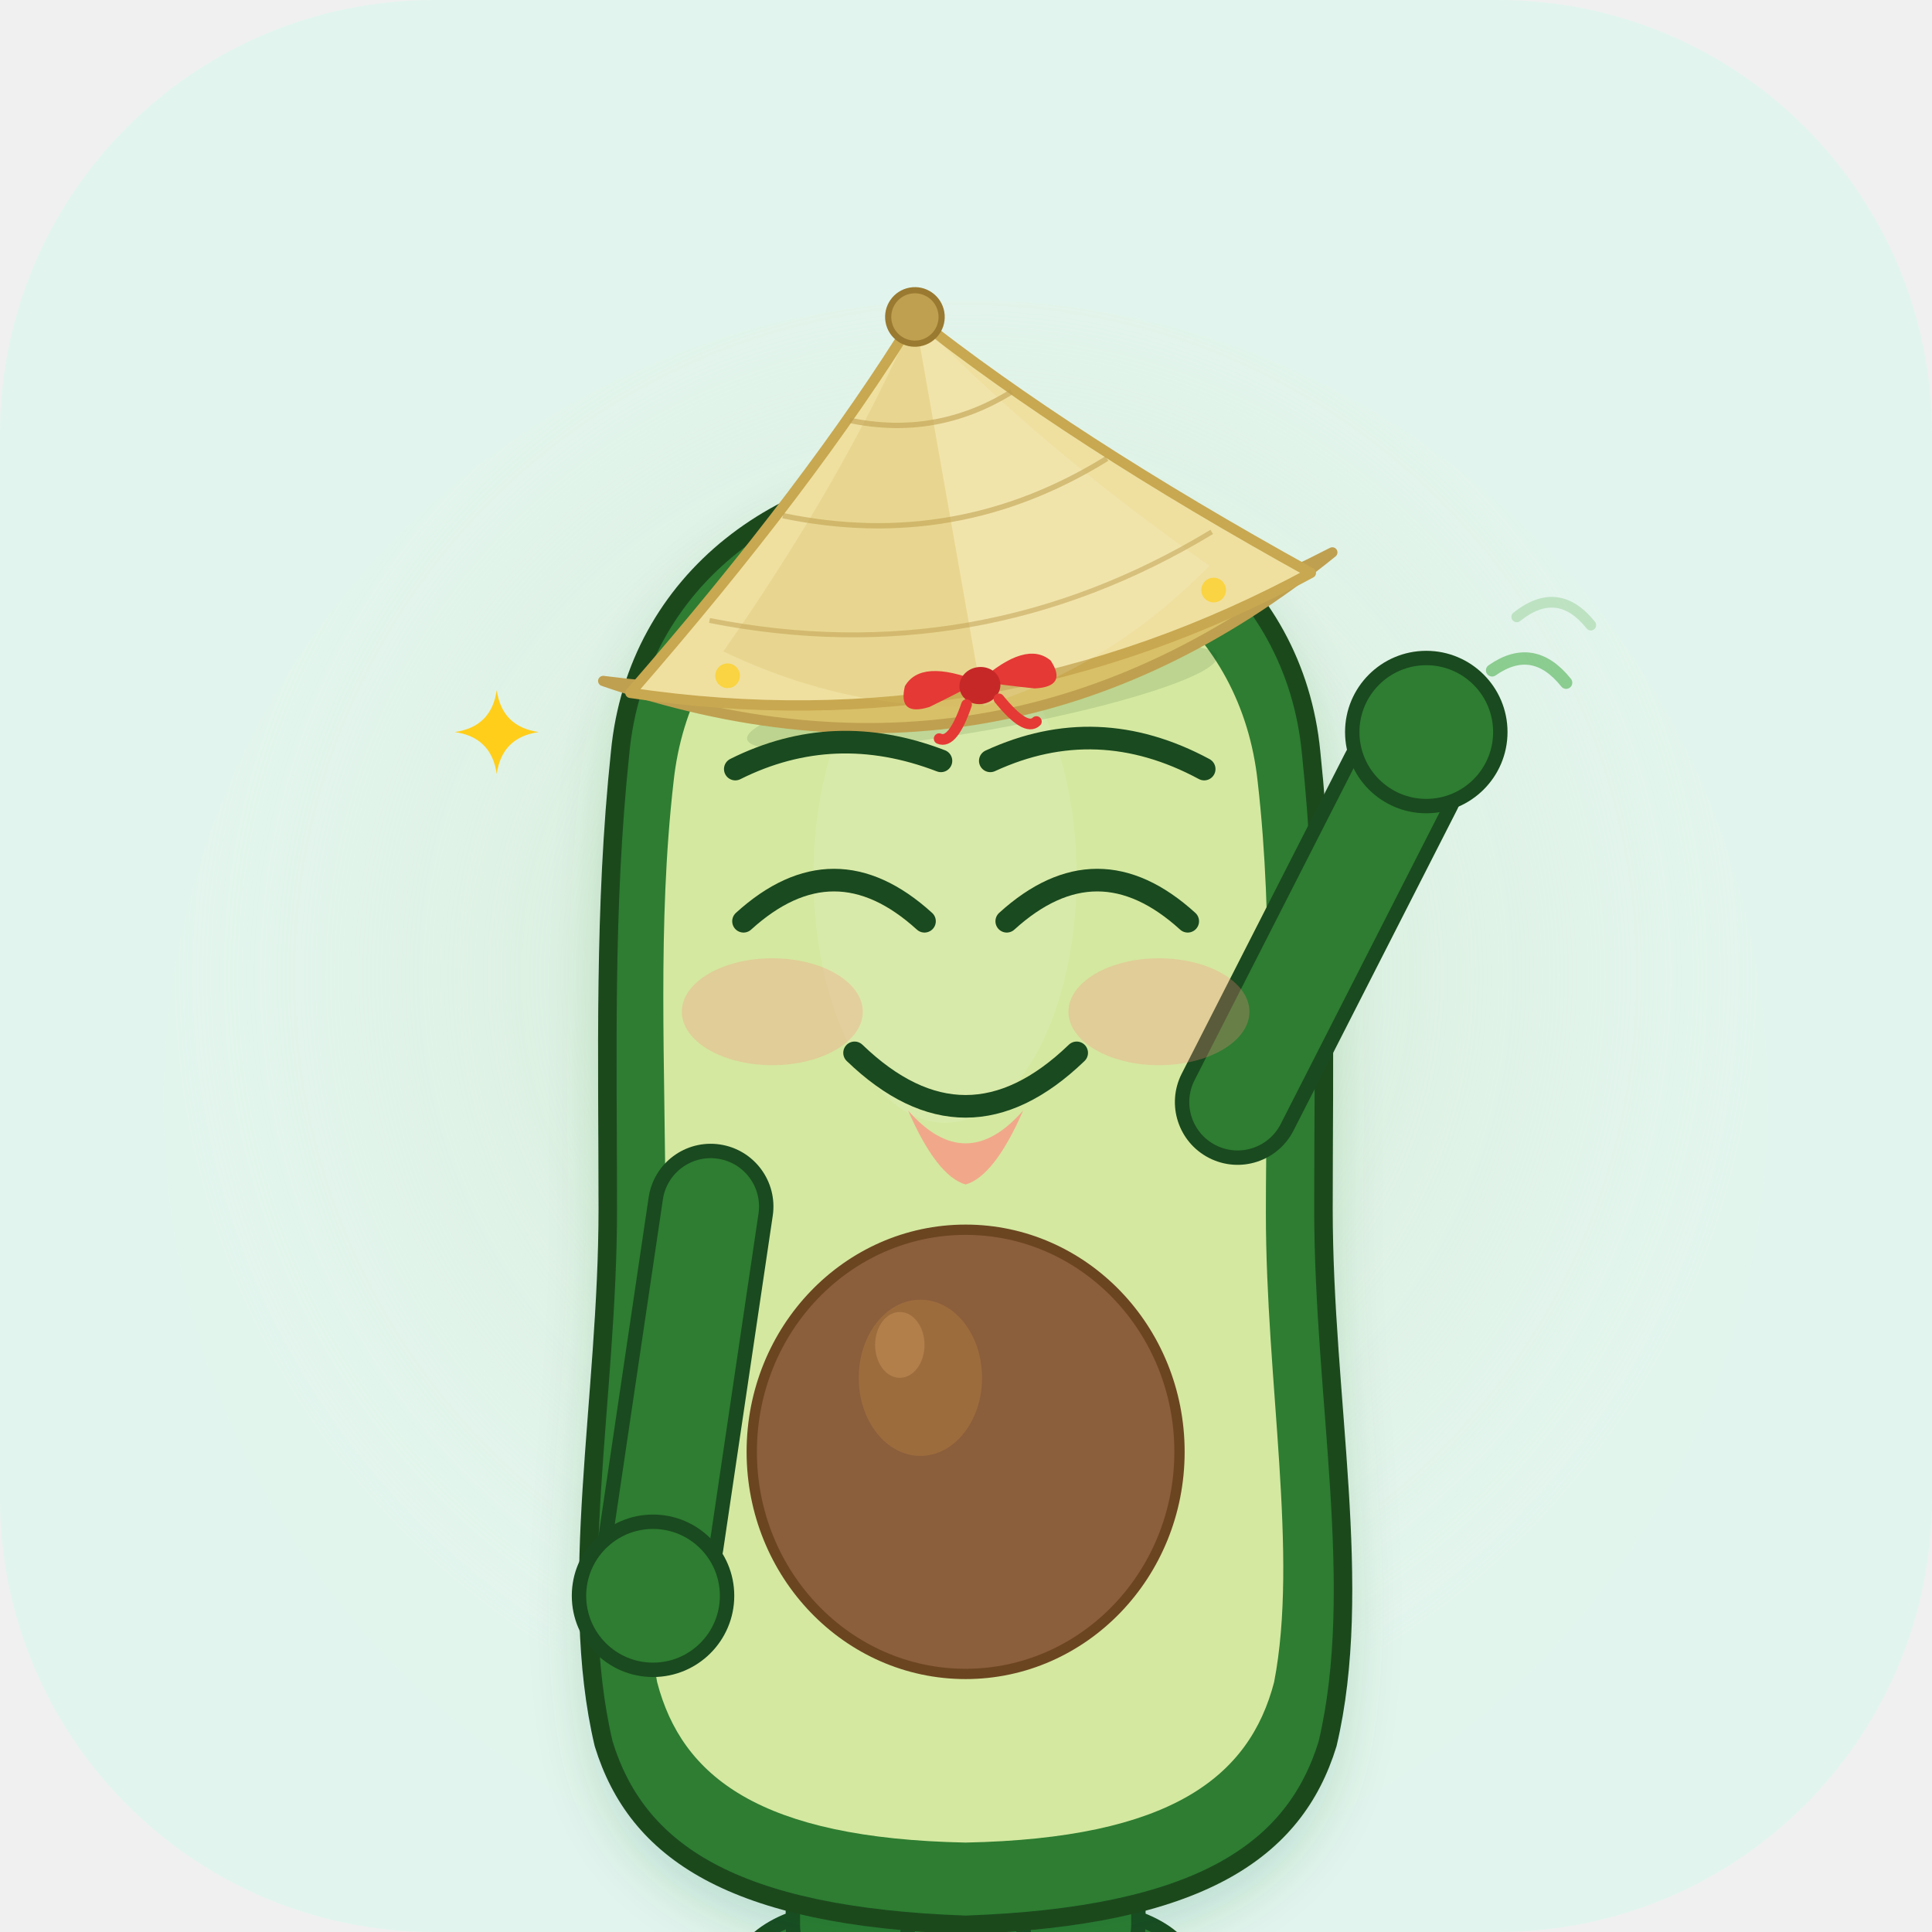
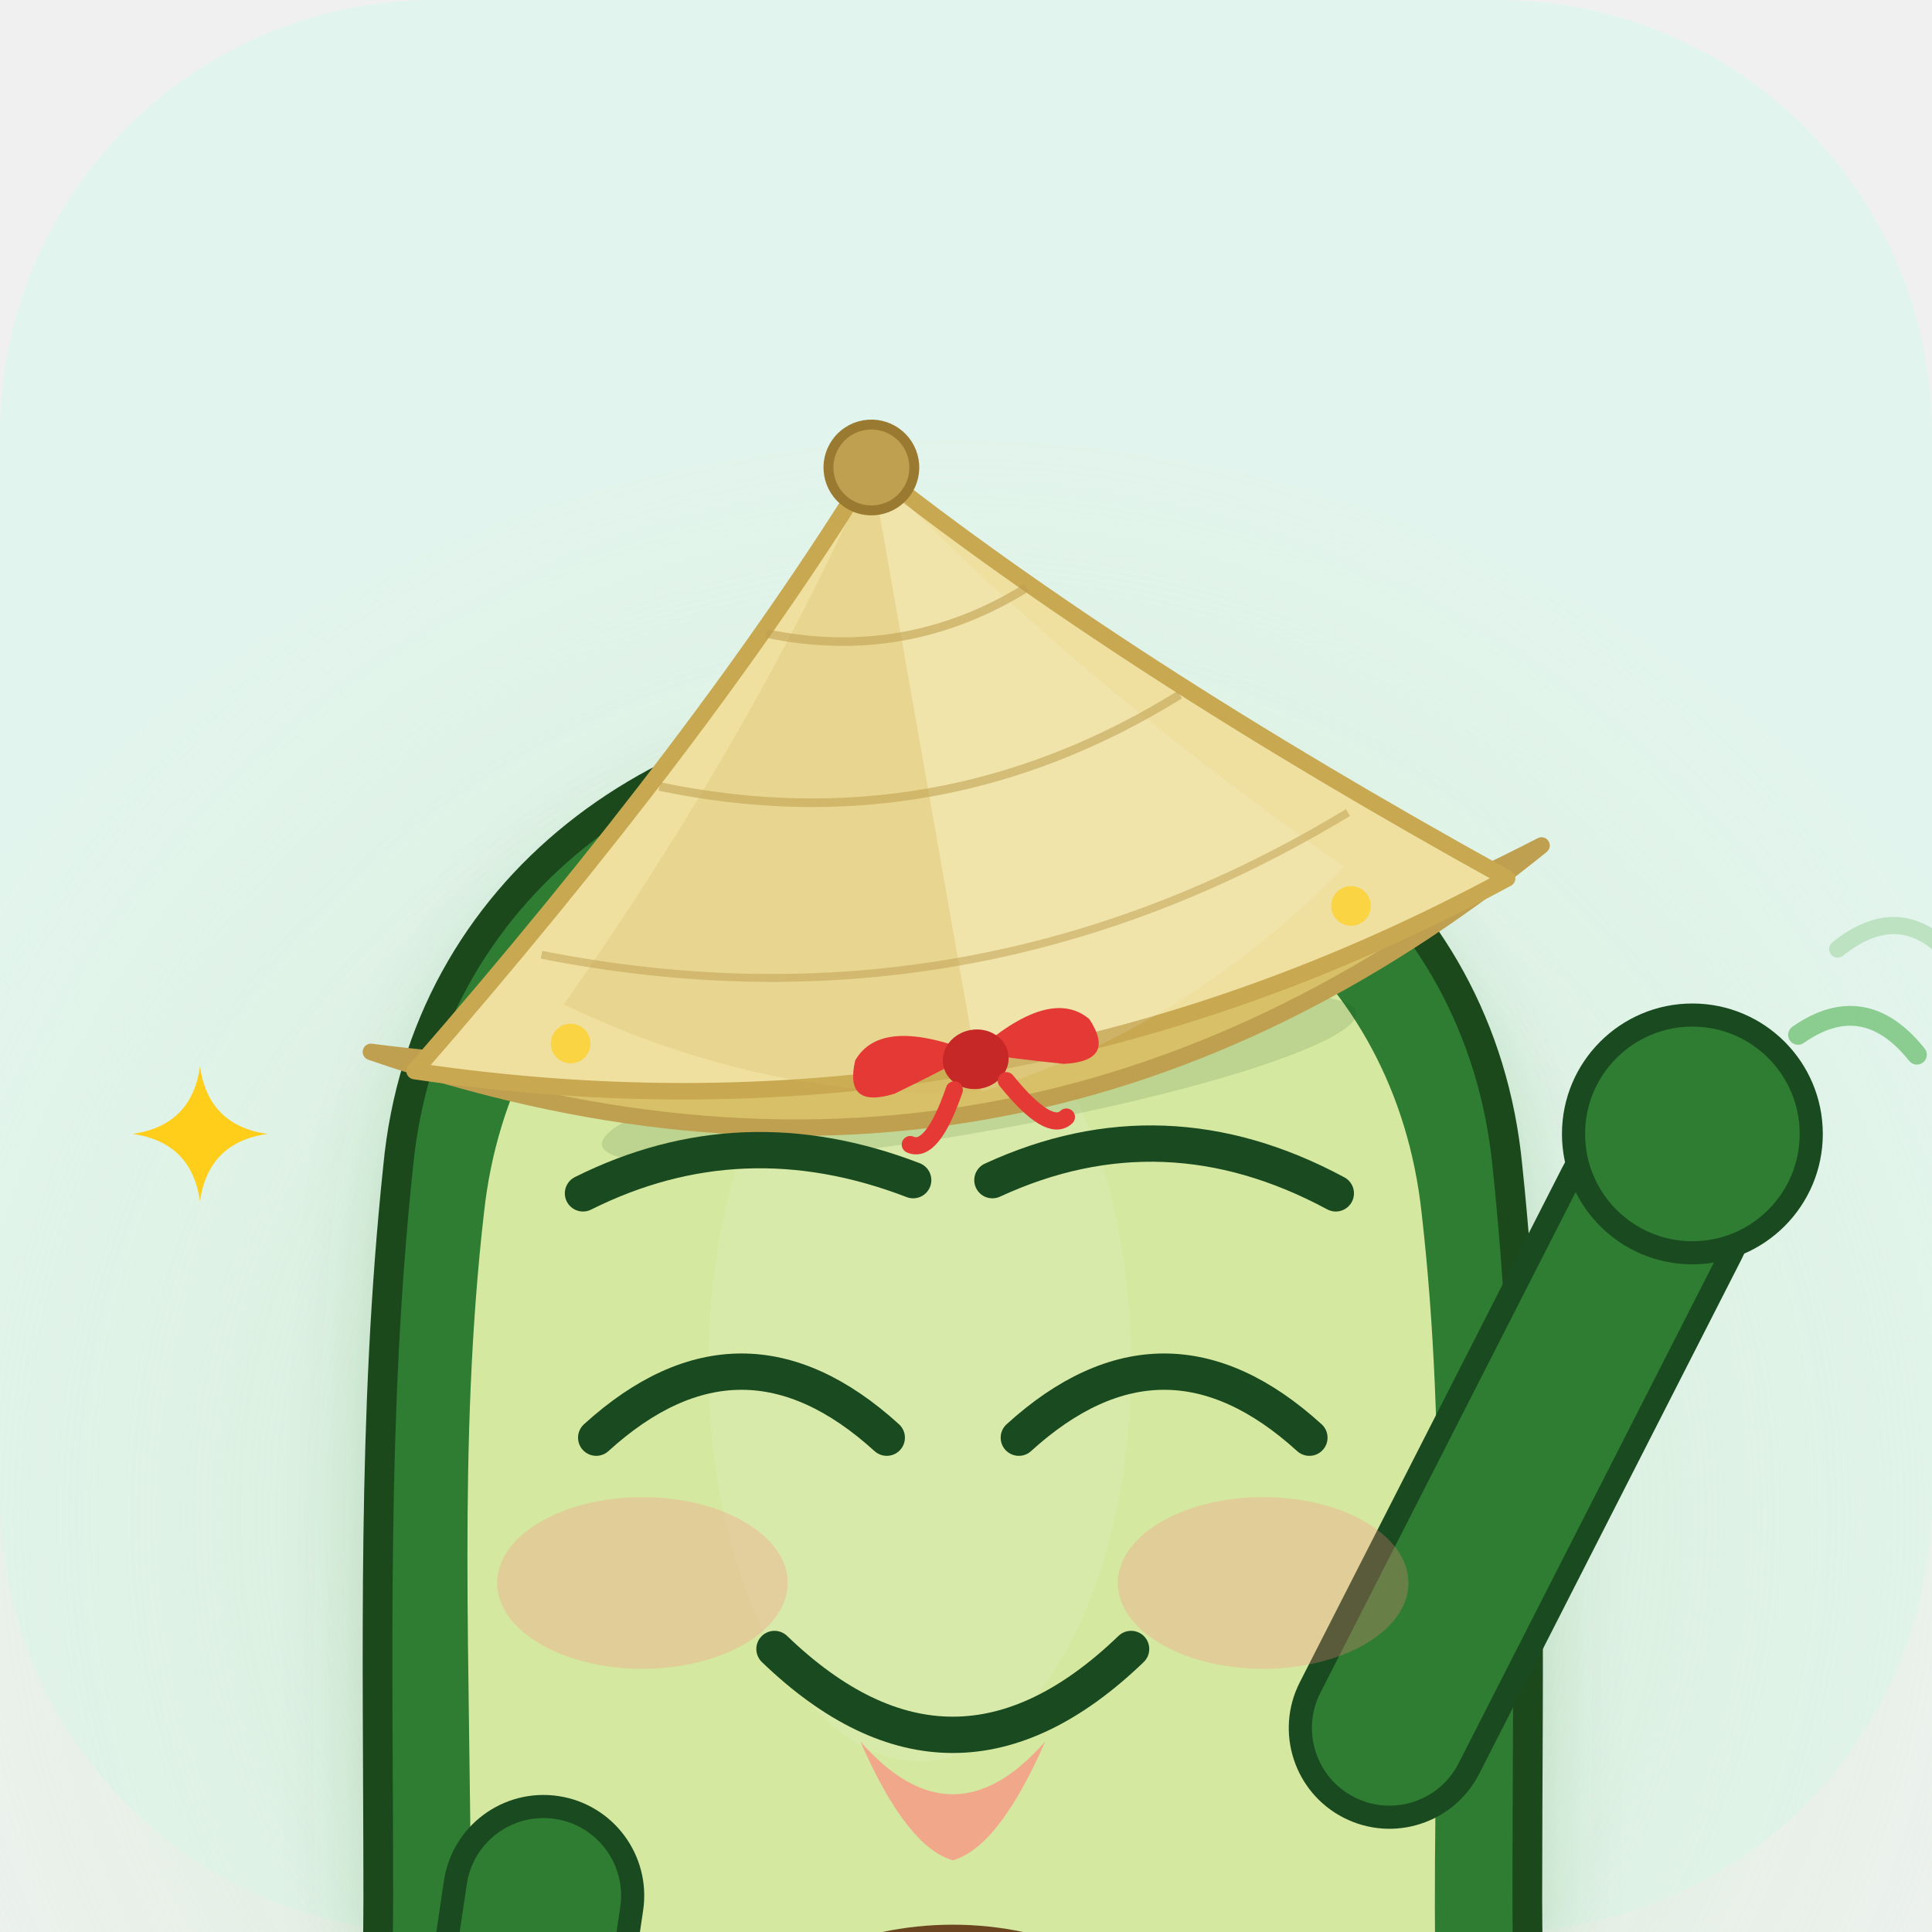
<svg xmlns="http://www.w3.org/2000/svg" width="1024" height="1024" viewBox="0 0 1024 1024">
  <defs>
    <radialGradient id="auraBg" cx="50%" cy="42%" r="50%">
      <stop offset="0%" stop-color="#C8E6C9" />
      <stop offset="100%" stop-color="#E8F5E9" stop-opacity="0.2" />
    </radialGradient>
    <filter id="sfx" x="-30%" y="-30%" width="160%" height="160%">
      <feDropShadow dx="0" dy="6" stdDeviation="6" flood-color="#1B5E20" flood-opacity="0.16" />
    </filter>
  </defs>
  <rect width="1024" height="1024" rx="230" fill="#E1F5EE" />
-   <g transform="translate(54,61) scale(2.18)">
+   <g transform="translate(-230,76) scale(3.5)">
    <ellipse cx="210" cy="470" rx="116" ry="17" fill="rgba(0,0,0,0.08)" />
    <circle cx="210" cy="240" r="195" fill="url(#auraBg)" />
    <ellipse cx="183" cy="452" rx="28" ry="16" fill="#2E7D32" stroke="#1A4A1F" stroke-width="3.5" />
    <ellipse cx="237" cy="452" rx="28" ry="16" fill="#2E7D32" stroke="#1A4A1F" stroke-width="3.5" />
    <rect x="168" y="404" width="28" height="50" rx="14" fill="#2E7D32" stroke="#1A4A1F" stroke-width="3.5" />
    <rect x="224" y="404" width="28" height="50" rx="14" fill="#2E7D32" stroke="#1A4A1F" stroke-width="3.5" />
    <path d="M 210,86 C 254,86 290,113 294,155 C 298,193 297,229 297,266 C 297,312 307,358 298,396 C 290,422 267,438 210,440 C 153,438 130,422 122,396 C 113,358 123,312 123,266 C 123,229 122,193 126,155 C 130,113 166,86 210,86 Z" fill="#2E7D32" stroke="#1A4A1F" stroke-width="4.5" filter="url(#sfx)" />
    <ellipse cx="193" cy="124" rx="34" ry="26" fill="white" opacity="0.16" transform="rotate(-18,193,124)" />
    <path d="M 210,102 C 247,102 277,125 281,162 C 285,197 283,231 283,267 C 283,308 291,350 285,381 C 279,404 260,419 210,420 C 160,419 141,404 135,381 C 129,350 137,308 137,267 C 137,231 135,197 139,162 C 143,125 173,102 210,102 Z" fill="#D4E8A0" />
    <ellipse cx="205" cy="185" rx="32" ry="60" fill="white" opacity="0.09" />
    <ellipse cx="210" cy="325" rx="52" ry="54" fill="#8B5E3C" stroke="#6B4520" stroke-width="2.5" />
    <ellipse cx="199" cy="307" rx="15" ry="19" fill="#A8753E" opacity="0.6" />
    <ellipse cx="194" cy="299" rx="6" ry="8" fill="#C8955A" opacity="0.48" />
    <rect x="150" y="238.5" width="109.179" height="27" rx="13.5" fill="#2E7D32" stroke="#1A4A1F" stroke-width="3.5" transform="rotate(98.42697,150,252)" />
    <circle cx="134" cy="360" r="18" fill="#2E7D32" stroke="#1A4A1F" stroke-width="3.5" />
    <rect x="270" y="238.5" width="114.49" height="27" rx="13.5" fill="#2E7D32" stroke="#1A4A1F" stroke-width="3.5" transform="rotate(-62.98733,270,252)" />
    <circle cx="322" cy="150" r="18" fill="#2E7D32" stroke="#1A4A1F" stroke-width="3.5" />
    <g transform="translate(0,30) rotate(-10,210,89)">
      <ellipse cx="210" cy="112" rx="58" ry="8" fill="#1A4A1F" opacity="0.13" />
      <path d="M 120,92 Q 210,142 300,92 Q 210,120 120,92 Z" fill="#D8C068" stroke="#BFA050" stroke-width="2.5" stroke-linejoin="round" />
      <path d="M 210,18 Q 178,54 126,96 Q 210,124 294,96 Q 242,54 210,18 Z" fill="#EFE0A0" stroke="#C8A850" stroke-width="2.5" stroke-linejoin="round" />
      <path d="M 210,18 Q 186,54 150,90 Q 178,110 210,114 L 210,18 Z" fill="#D4B860" opacity="0.26" />
      <path d="M 210,18 Q 234,54 270,90 Q 242,110 210,114 L 210,18 Z" fill="white" opacity="0.12" />
      <path d="M 190,40 Q 210,48 230,40" fill="none" stroke="#BFA050" stroke-width="1.3" opacity="0.6" />
      <path d="M 170,60 Q 210,76 250,60" fill="none" stroke="#BFA050" stroke-width="1.3" opacity="0.58" />
      <path d="M 148,82 Q 210,106 272,82" fill="none" stroke="#BFA050" stroke-width="1.2" opacity="0.52" />
      <circle cx="210" cy="18" r="6.5" fill="#BFA050" stroke="#9A7A30" stroke-width="1.5" />
      <path d="M 210,108 Q 197,100 192,106 Q 189,113 197,112 Q 204,110 210,108 Z" fill="#E53935" />
      <path d="M 210,108 Q 223,100 228,106 Q 231,113 223,112 Q 216,110 210,108 Z" fill="#E53935" />
      <ellipse cx="210" cy="109" rx="5" ry="4.5" fill="#C62828" />
      <path d="M 206,113 Q 201,122 198,120" fill="none" stroke="#E53935" stroke-width="2.6" stroke-linecap="round" />
      <path d="M 214,113 Q 219,122 222,120" fill="none" stroke="#E53935" stroke-width="2.6" stroke-linecap="round" />
      <circle cx="150" cy="96" r="3" fill="#FFCE1A" opacity="0.7" />
      <circle cx="270" cy="96" r="3" fill="#FFCE1A" opacity="0.7" />
    </g>
    <ellipse cx="163" cy="218" rx="22" ry="13" fill="#FF8A80" opacity="0.28" />
    <ellipse cx="257" cy="218" rx="22" ry="13" fill="#FF8A80" opacity="0.28" />
    <path d="M 156,196 Q 178,176 200,196" fill="none" stroke="#1A4A1F" stroke-width="5.5" stroke-linecap="round" />
    <path d="M 220,196 Q 242,176 264,196" fill="none" stroke="#1A4A1F" stroke-width="5.5" stroke-linecap="round" />
    <path d="M154,159 Q178,147 204,157" fill="none" stroke="#1A4A1F" stroke-width="5.5" stroke-linecap="round" />
    <path d="M216,157 Q242,145 268,159" fill="none" stroke="#1A4A1F" stroke-width="5.5" stroke-linecap="round" />
    <path d="M 183,228 Q 210,254 237,228" fill="none" stroke="#1A4A1F" stroke-width="5.5" stroke-linecap="round" />
    <path d="M 196,242 Q 210,258 224,242 Q 217,258 210,260 Q 203,258 196,242 Z" fill="#FF8A80" opacity="0.68" />
    <path d="M 338,135 Q 348,128 356,138" fill="none" stroke="#66BB6A" stroke-width="3" stroke-linecap="round" opacity="0.7" />
    <path d="M 344,122 Q 354,114 362,124" fill="none" stroke="#A5D6A7" stroke-width="2.6" stroke-linecap="round" opacity="0.6" />
    <path transform="translate(96,150) scale(0.85)" d="M0,-12 Q1.5,-1.5 12,0 Q1.5,1.5 0,12 Q-1.5,1.5 -12,0 Q-1.5,-1.5 0,-12 Z" fill="#FFCE1A" />
  </g>
</svg>
